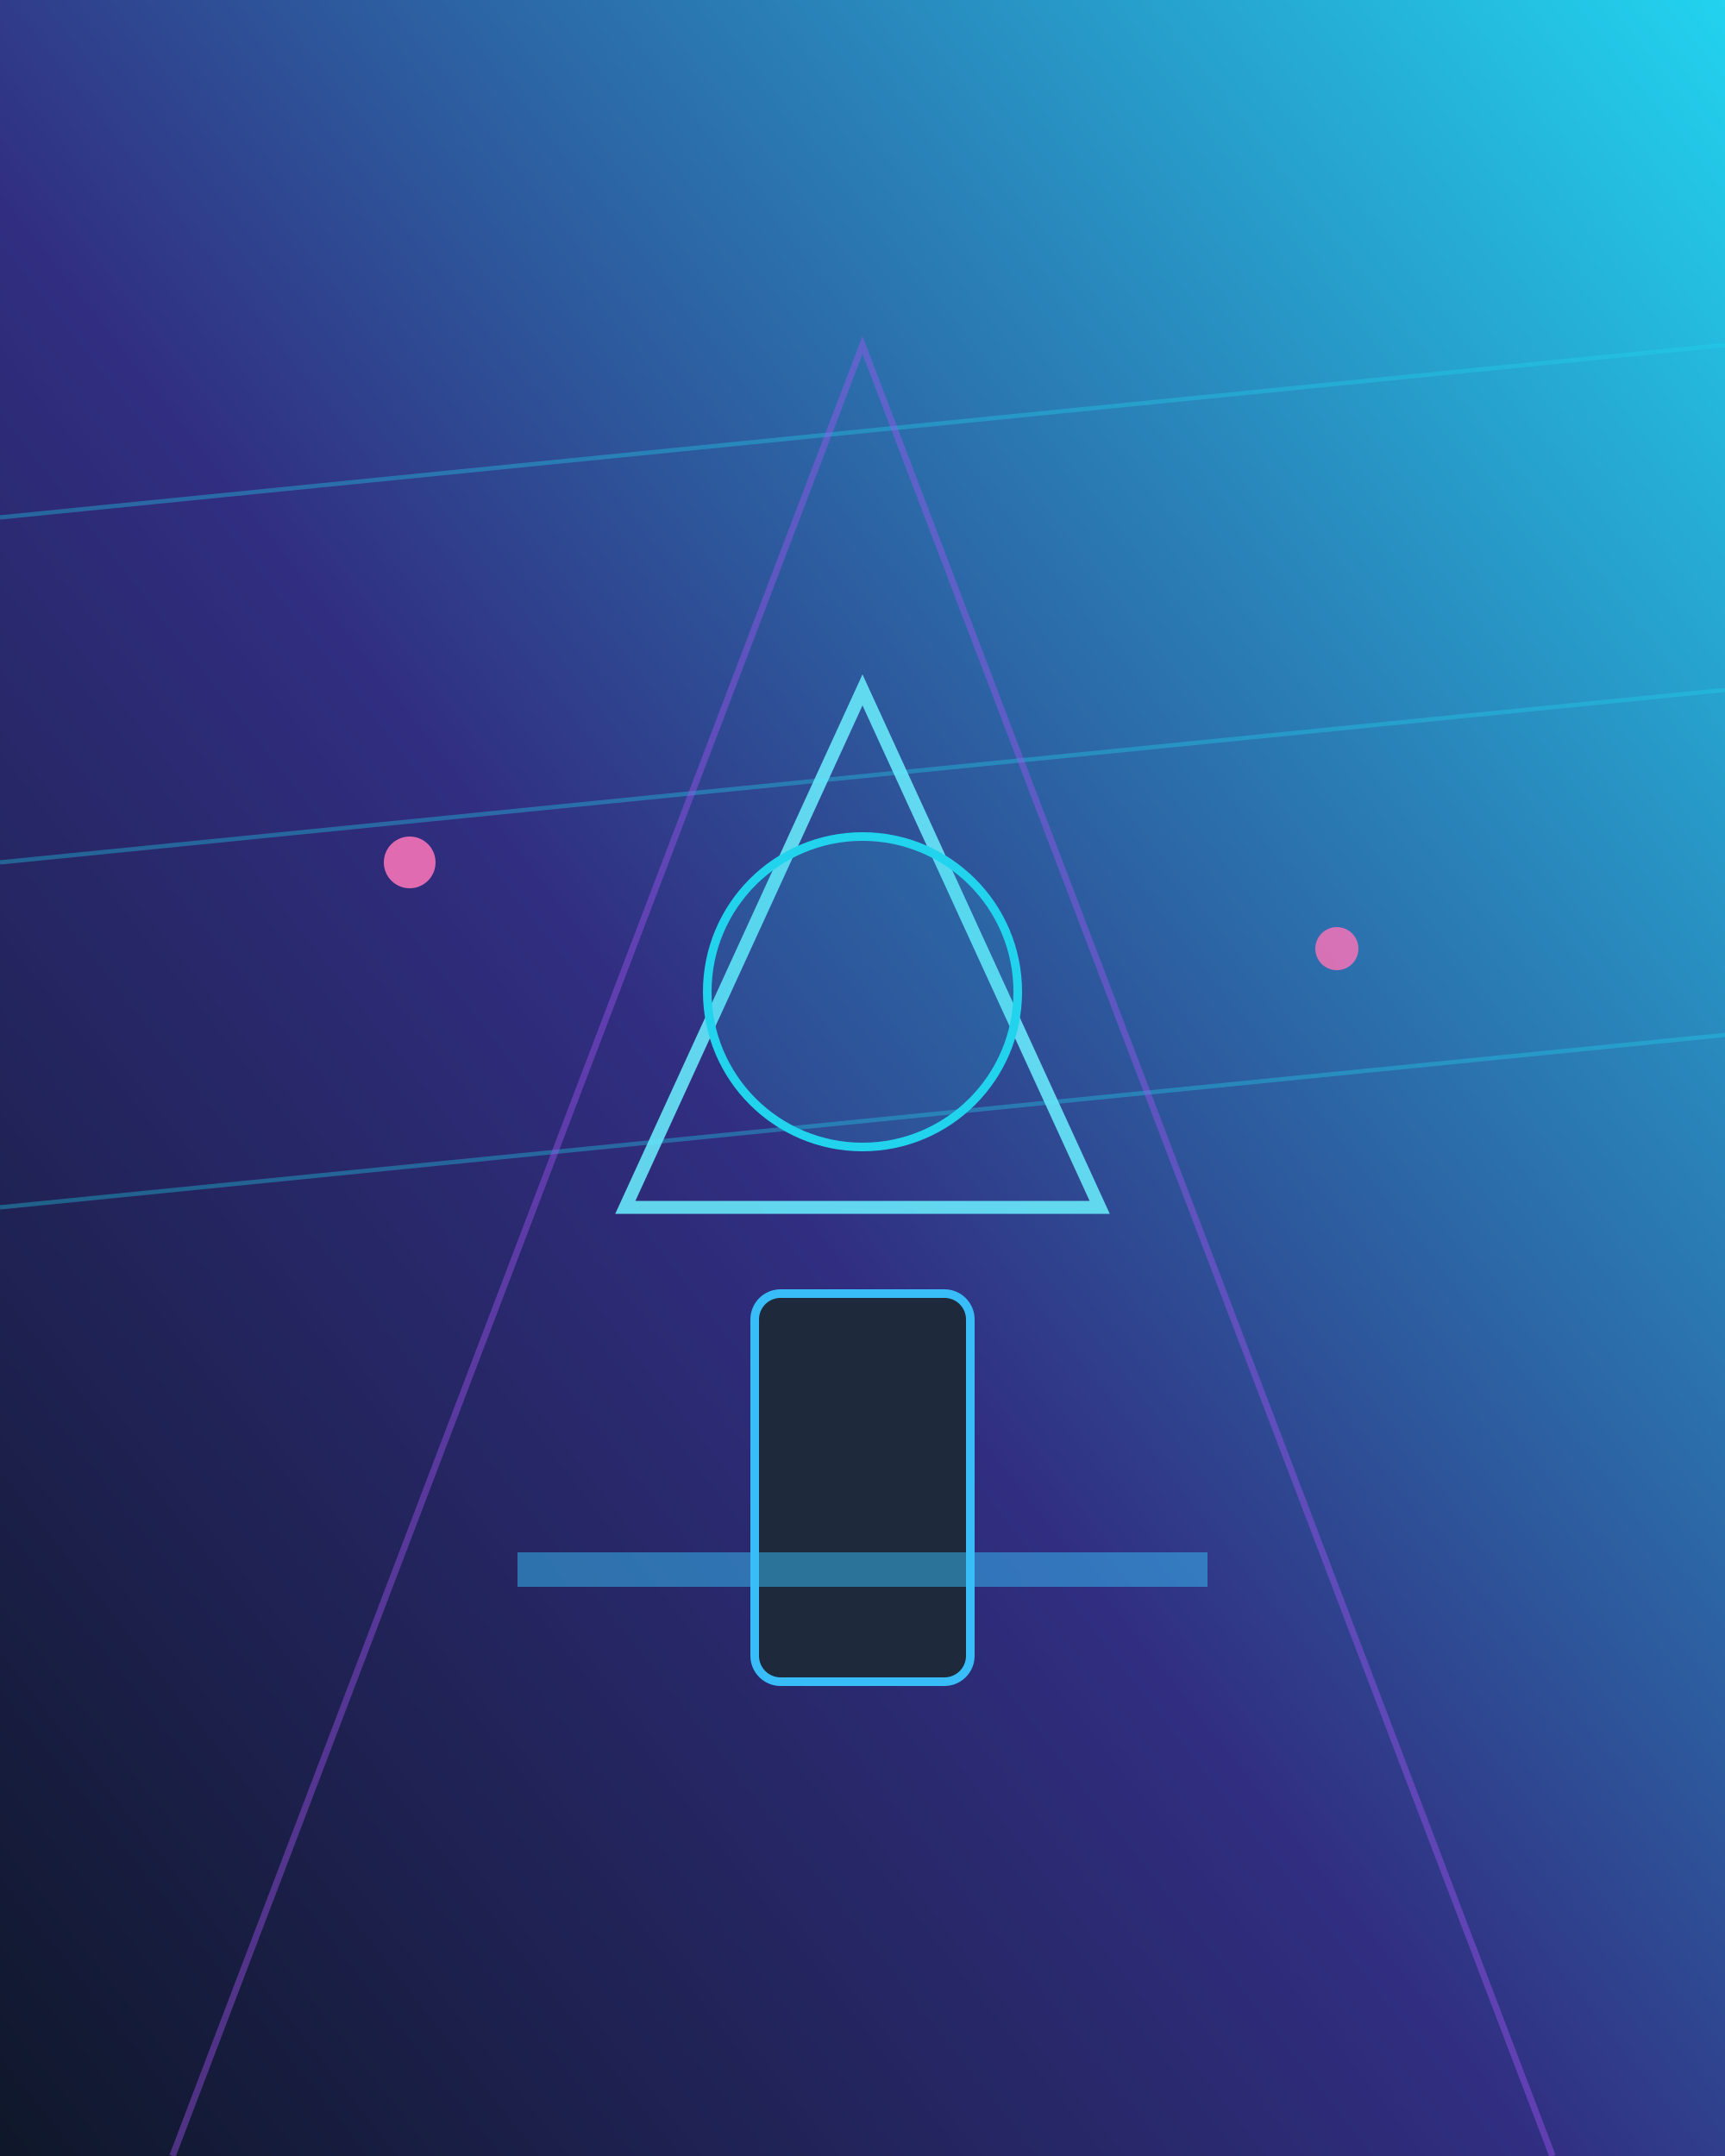
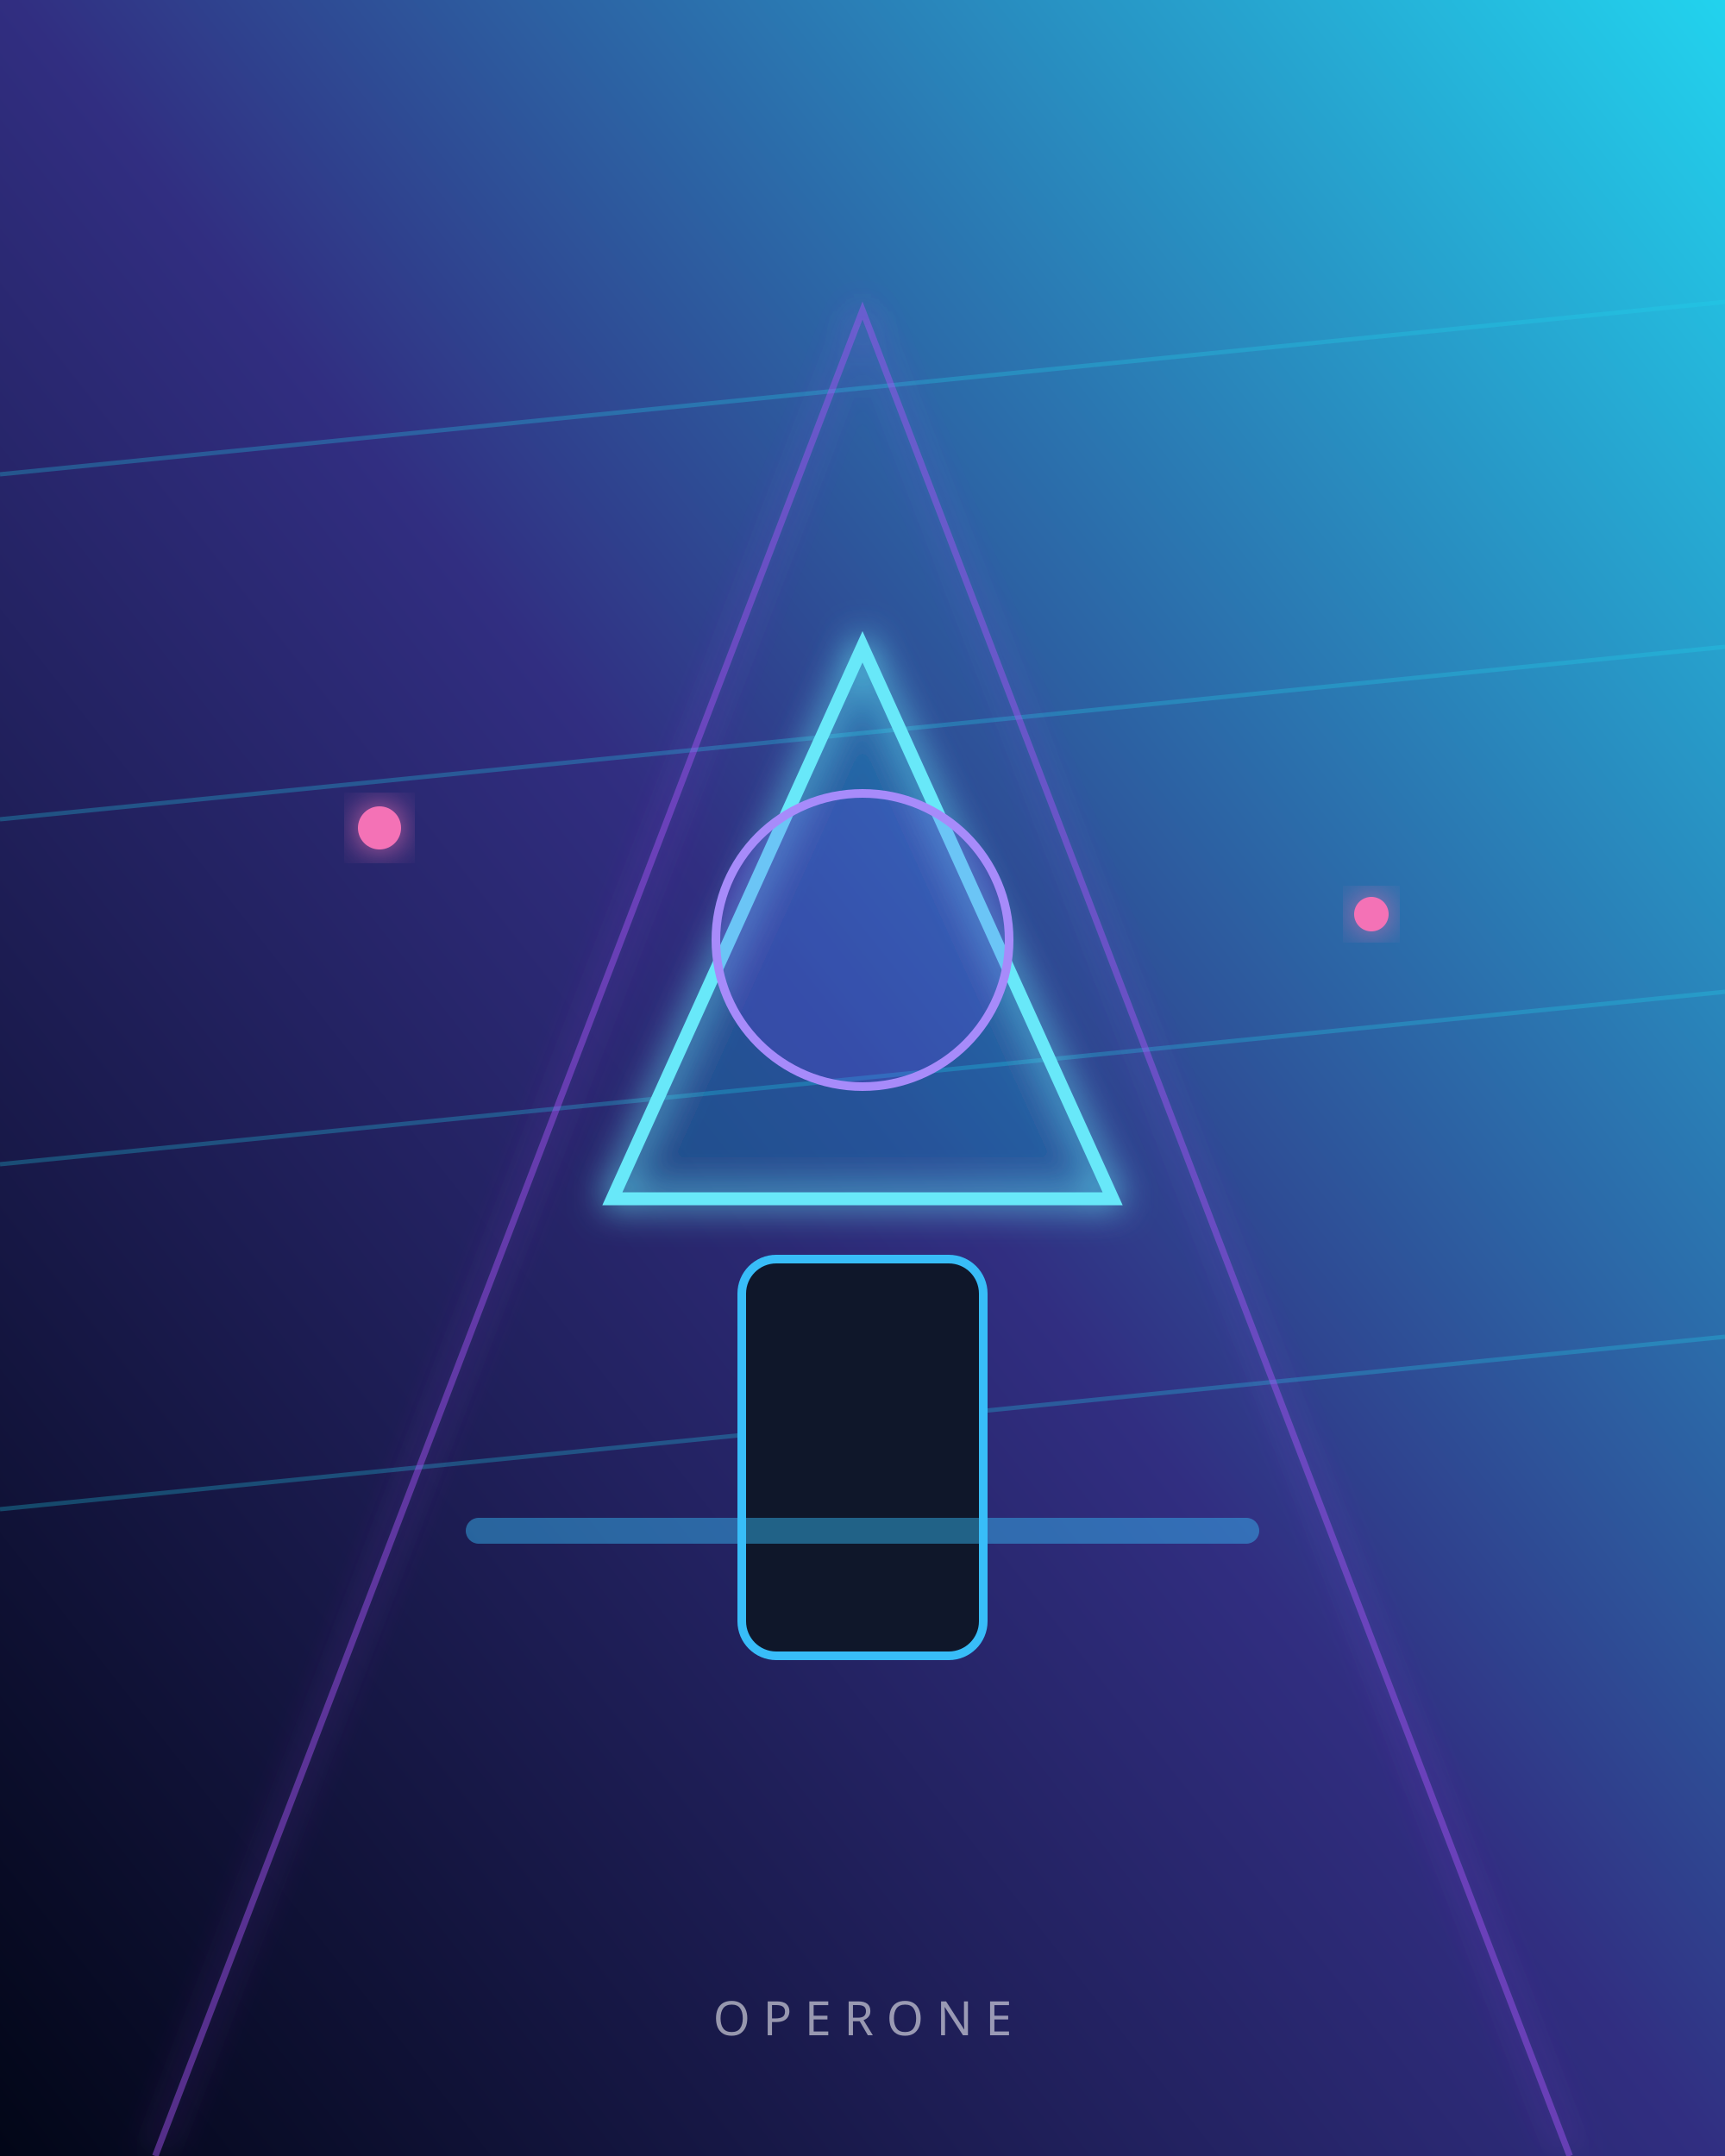
- <svg xmlns="http://www.w3.org/2000/svg" width="400" height="500" viewBox="0 0 400 500" role="img" aria-label="">
+ <svg xmlns="http://www.w3.org/2000/svg" width="400" height="500" viewBox="0 0 400 500" role="img" aria-label="Operone sample — neon tower defense">
  <defs>
-     <linearGradient id="cb" x1="0%" y1="100%" x2="100%" y2="0%">
-       <stop offset="0%" stop-color="#0f172a" />
-       <stop offset="45%" stop-color="#312e81" />
+     <linearGradient id="bg" x1="0%" y1="100%" x2="100%" y2="0%">
+       <stop offset="0%" stop-color="#020617" />
+       <stop offset="50%" stop-color="#312e81" />
      <stop offset="100%" stop-color="#22d3ee" />
    </linearGradient>
+     <filter id="neon" x="-30%" y="-30%" width="160%" height="160%">
+       <feGaussianBlur stdDeviation="4" result="b" />
+       <feMerge>
+         <feMergeNode in="b" />
+         <feMergeNode in="SourceGraphic" />
+       </feMerge>
+     </filter>
  </defs>
-   <rect width="400" height="500" fill="url(#cb)" />
-   <g stroke="#22d3ee" stroke-opacity="0.35" fill="none" stroke-width="1">
-     <path d="M0 120 L400 80 M0 200 L400 160 M0 280 L400 240" />
+   <rect width="400" height="500" fill="url(#bg)" />
+   <g stroke="#22d3ee" stroke-opacity="0.28" fill="none" stroke-width="1">
+     <path d="M0 110 L400 70 M0 190 L400 150 M0 270 L400 230 M0 350 L400 310" />
  </g>
-   <g stroke="#a855f7" stroke-opacity="0.4" fill="none" stroke-width="1.5">
-     <path d="M40 500 L200 80 L360 500" />
+   <g stroke="#a855f7" stroke-opacity="0.45" fill="none" stroke-width="1.5" filter="url(#neon)">
+     <path d="M36 500 L200 72 L364 500" />
  </g>
-   <polygon points="200,160 255,280 145,280" fill="none" stroke="#67e8f9" stroke-width="3" opacity="0.9" />
-   <circle cx="200" cy="230" r="36" fill="rgba(34,211,238,0.15)" stroke="#22d3ee" stroke-width="2" />
-   <rect x="175" y="300" width="50" height="90" rx="6" fill="#1e293b" stroke="#38bdf8" stroke-width="2" />
-   <rect x="120" y="360" width="160" height="8" fill="#38bdf8" opacity="0.5" />
-   <circle cx="95" cy="200" r="6" fill="#f472b6" opacity="0.9" />
-   <circle cx="310" cy="220" r="5" fill="#f472b6" opacity="0.85" />
+   <polygon points="200,150 258,278 142,278" fill="rgba(34,211,238,0.12)" stroke="#67e8f9" stroke-width="3" filter="url(#neon)" />
+   <circle cx="200" cy="218" r="34" fill="rgba(124,58,237,0.2)" stroke="#a78bfa" stroke-width="2" />
+   <rect x="172" y="292" width="56" height="92" rx="8" fill="#0f172a" stroke="#38bdf8" stroke-width="2" />
+   <rect x="108" y="352" width="184" height="6" rx="3" fill="#38bdf8" opacity="0.45" />
+   <circle cx="88" cy="192" r="5" fill="#f472b6" filter="url(#neon)" />
+   <circle cx="318" cy="212" r="4" fill="#f472b6" filter="url(#neon)" />
+   <text x="200" y="472" text-anchor="middle" fill="rgba(255,255,255,0.55)" font-family="system-ui,sans-serif" font-size="11" letter-spacing="3">OPERONE</text>
</svg>
